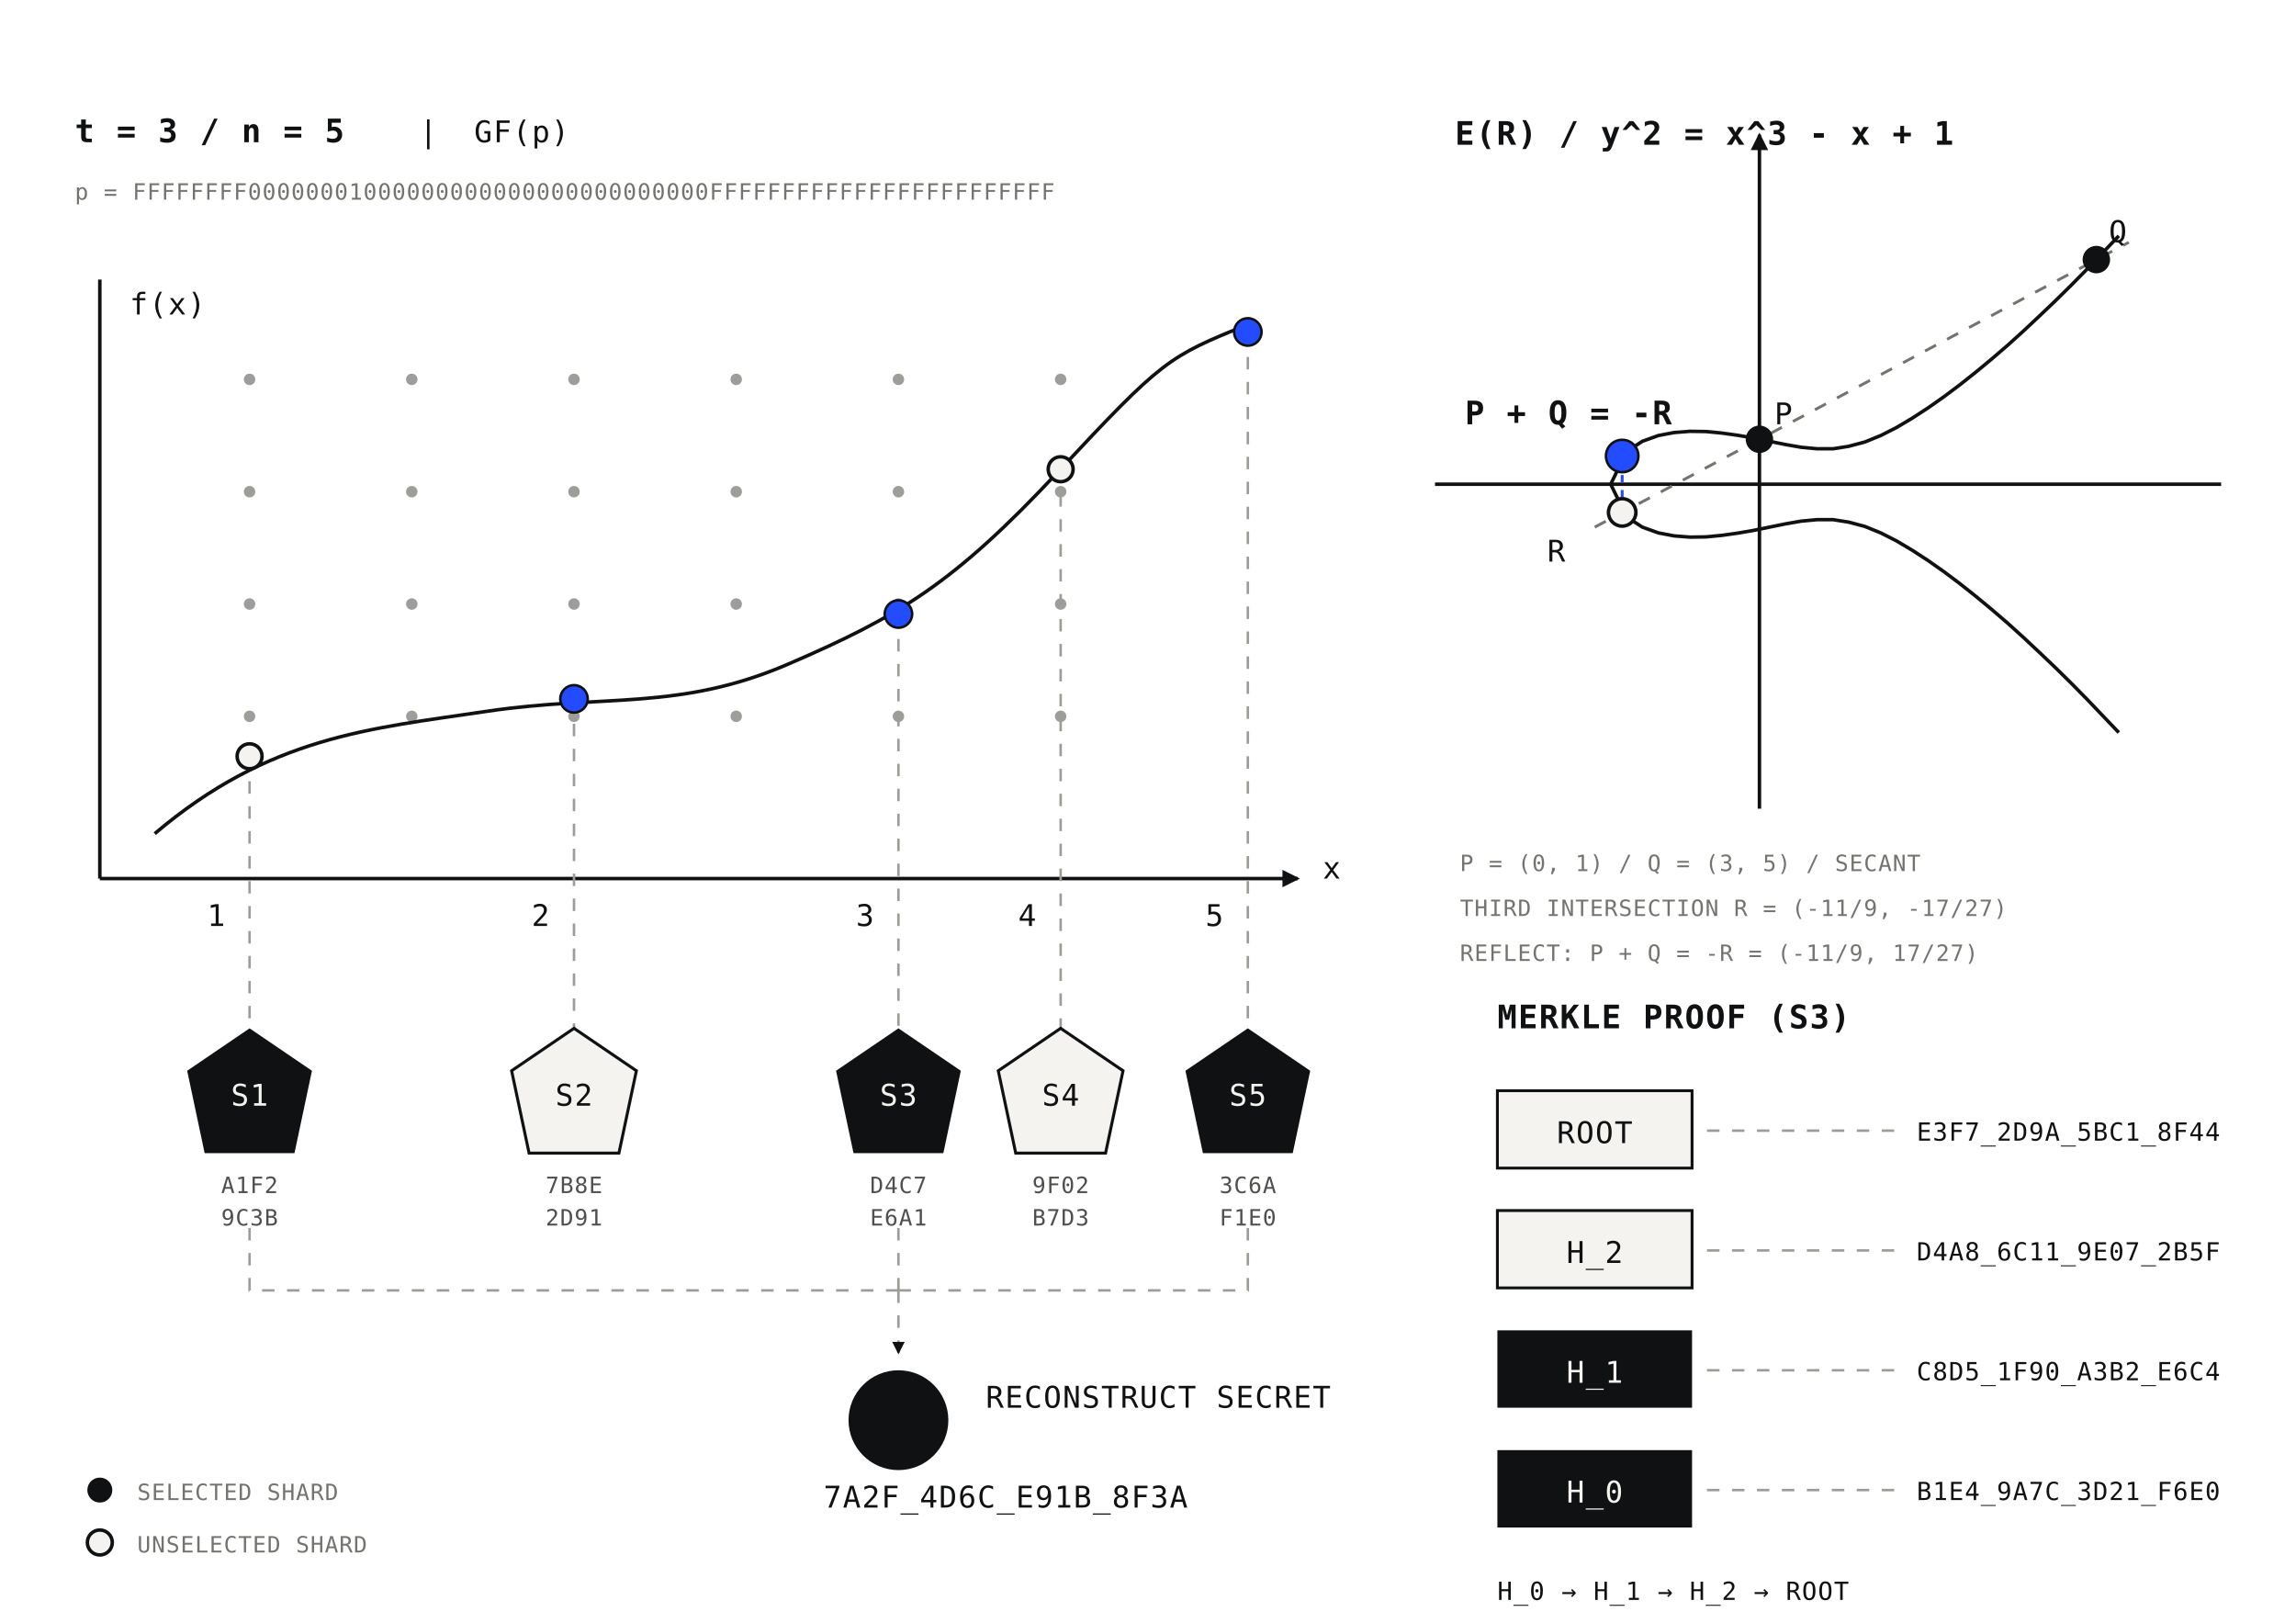
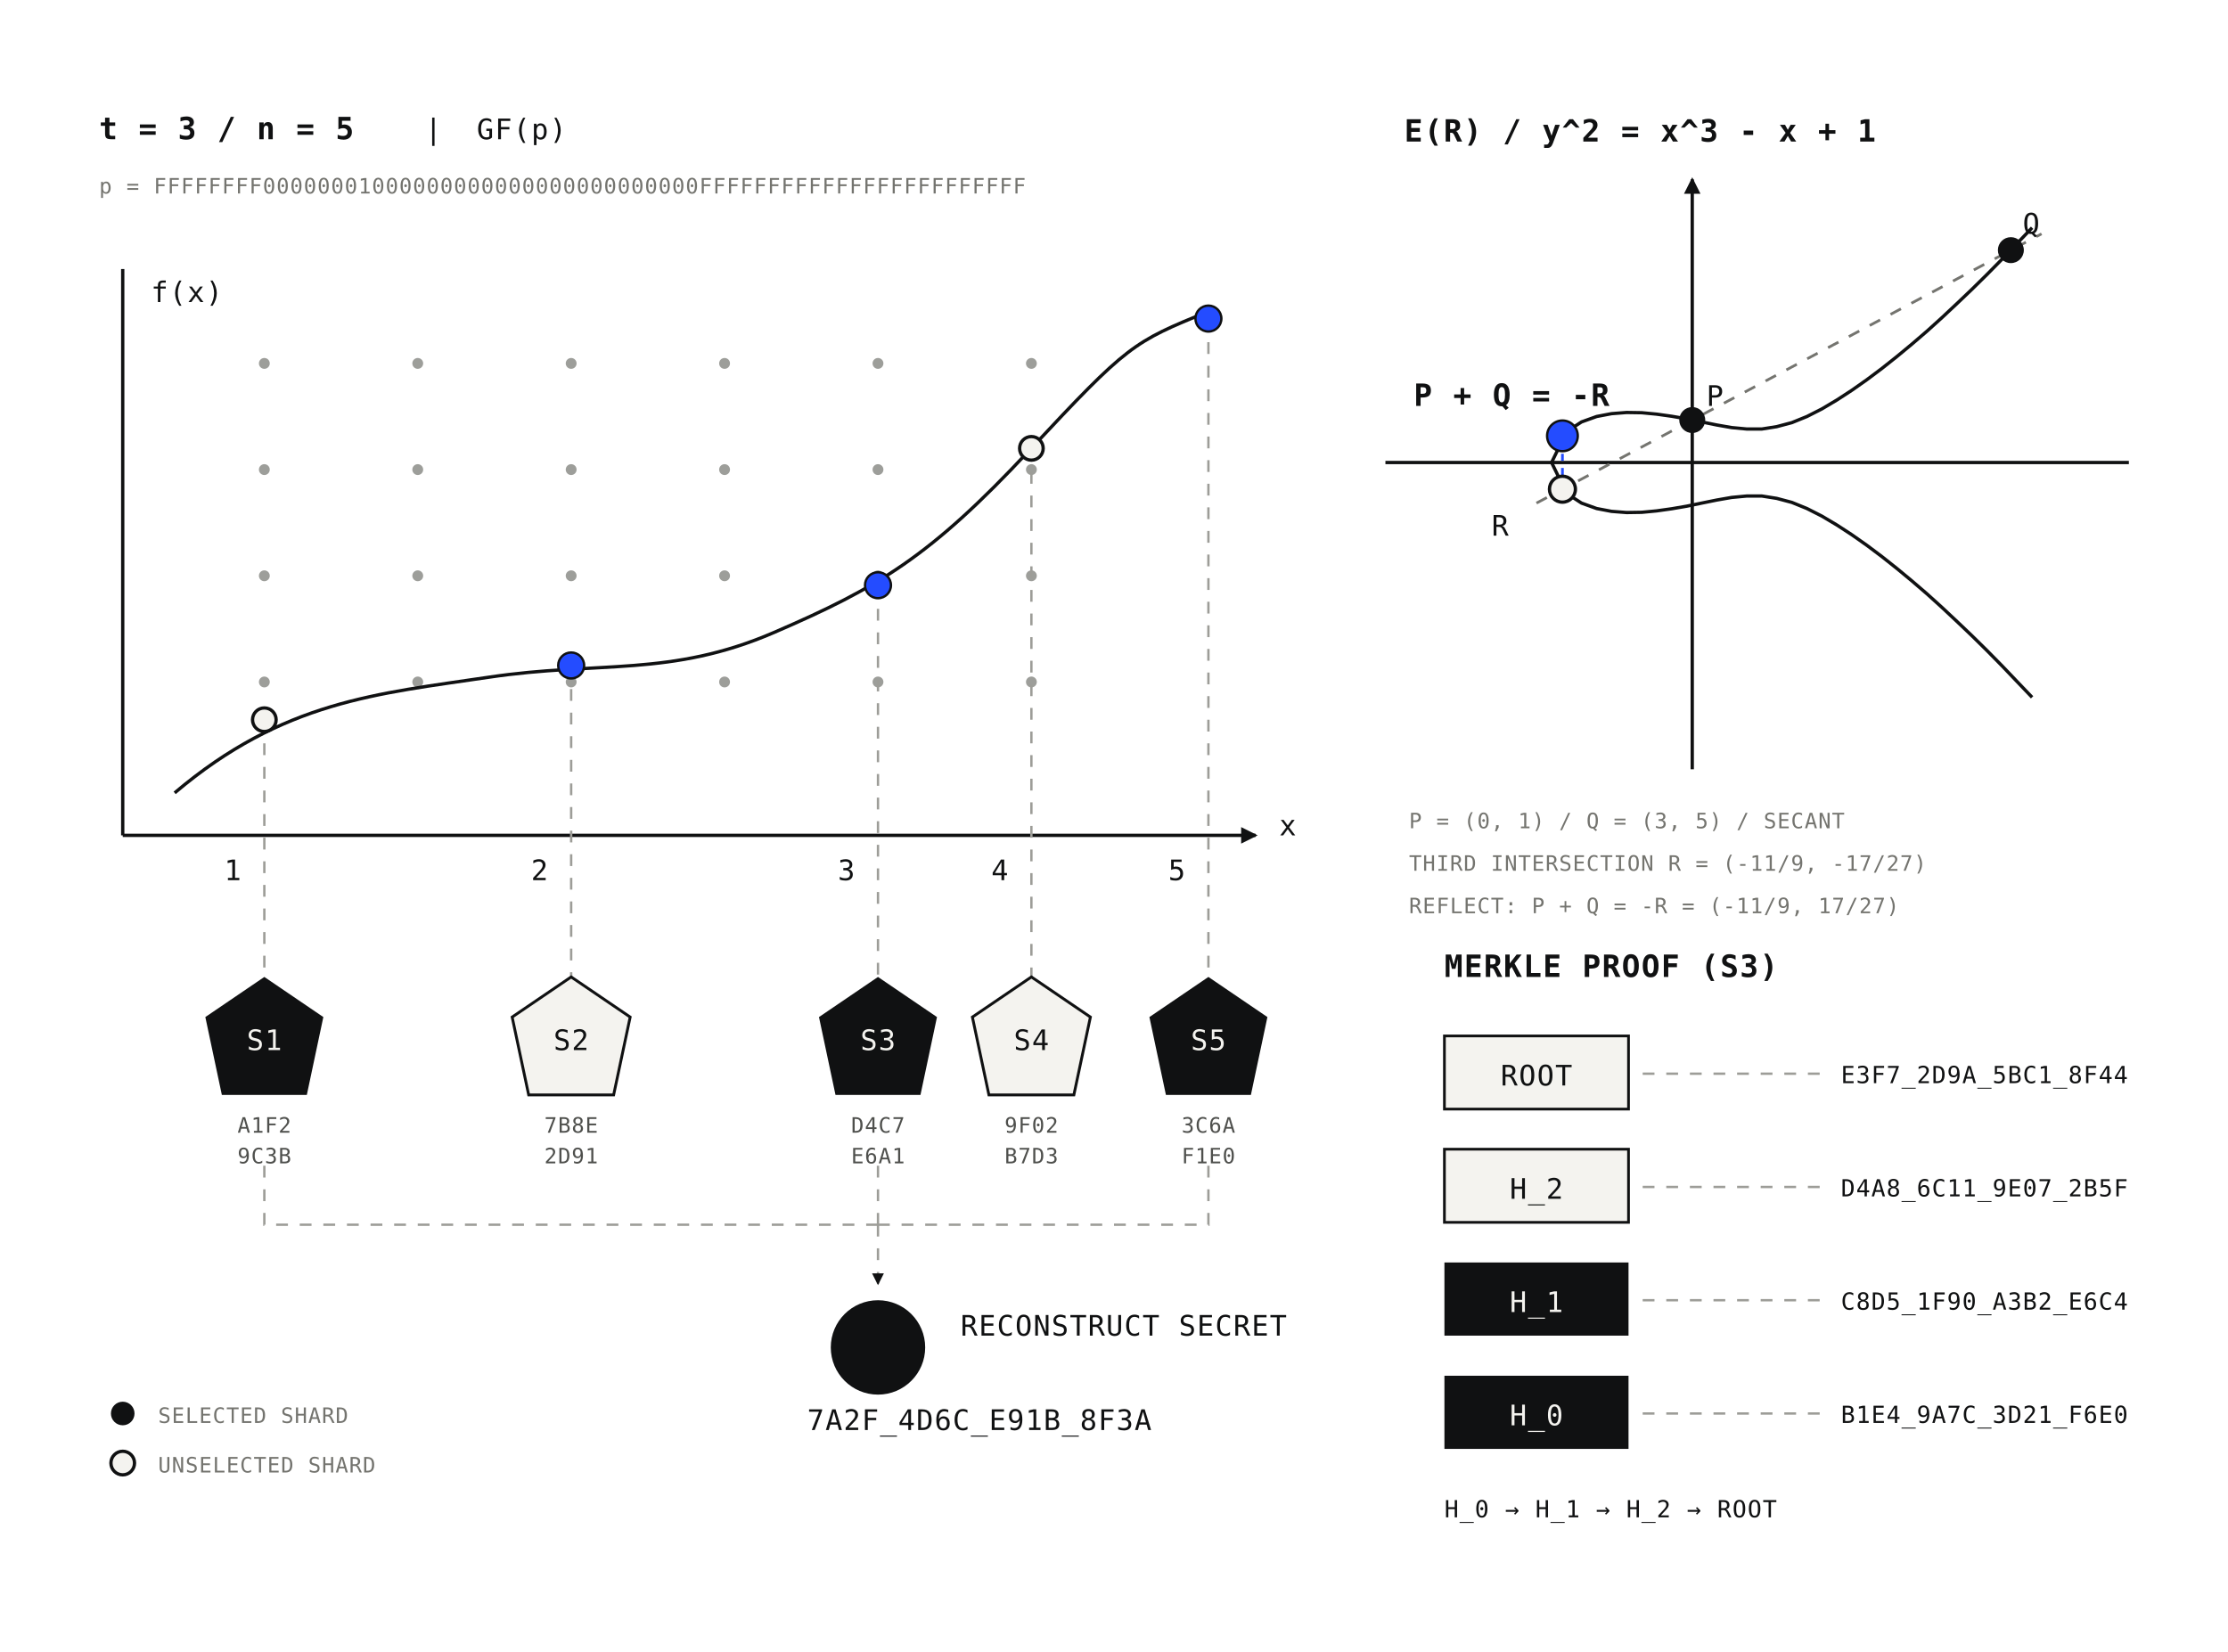
- <svg xmlns="http://www.w3.org/2000/svg" viewBox="0 0 920 650" role="img" aria-labelledby="title desc">
+ <svg xmlns="http://www.w3.org/2000/svg" viewBox="-12 -24 944 700" role="img" aria-labelledby="title desc">
  <defs>
    <marker id="arrow" viewBox="0 0 8 8" refX="7" refY="4" markerWidth="5" markerHeight="5" orient="auto">
      <path d="M0 0 8 4 0 8z" fill="#101112" />
    </marker>
    <style>
      text{fill:#101112;font:12px ui-monospace,SFMono-Regular,Menlo,monospace;letter-spacing:.04em}.tiny{font-size:9px;fill:#74746f}.small{font-size:10px}.label{font-size:13px;font-weight:700}.axis,.curve,.ecc-curve{fill:none;stroke:#101112;stroke-width:1.4}.guide{fill:none;stroke:#9d9d98;stroke-width:1;stroke-dasharray:5 5}.secant{fill:none;stroke:#74746f;stroke-width:1.15;stroke-dasharray:5 5}.reflection{fill:none;stroke:#244cff;stroke-width:1.15;stroke-dasharray:3 3}.grid{fill:#858681}.selected{fill:#244cff;stroke:#101112;stroke-width:1}.open{fill:#f4f3ef;stroke:#101112;stroke-width:1.4}.solid{fill:#101112}.paper{fill:#f4f3ef;stroke:#101112;stroke-width:1.2}.hash{font-size:9px;fill:#4f504d}.light{fill:#f4f3ef}.box{fill:#f4f3ef;stroke:#101112;stroke-width:1.15}
    </style>
  </defs>
-   <g transform="translate(0 22)">
-     <text x="30" y="35" class="label">t = 3 / n = 5</text>
-     <text x="168" y="35">|</text>
-     <text x="190" y="35">GF(p)</text>
-     <text x="30" y="58" class="tiny">p = FFFFFFFF00000001000000000000000000000000FFFFFFFFFFFFFFFFFFFFFFFF</text>
-     <path class="axis" d="M40 330V90M40 330H520" marker-end="url(#arrow)" />
-     <text x="52" y="104">f(x)</text>
-     <text x="530" y="330">x</text>
-     <g opacity=".8">
-       <circle class="grid" cx="100" cy="130" r="2.3" />
-       <circle class="grid" cx="165" cy="130" r="2.3" />
-       <circle class="grid" cx="230" cy="130" r="2.3" />
-       <circle class="grid" cx="295" cy="130" r="2.3" />
-       <circle class="grid" cx="360" cy="130" r="2.3" />
-       <circle class="grid" cx="425" cy="130" r="2.3" />
-       <circle class="grid" cx="100" cy="175" r="2.3" />
-       <circle class="grid" cx="165" cy="175" r="2.3" />
-       <circle class="grid" cx="230" cy="175" r="2.3" />
-       <circle class="grid" cx="295" cy="175" r="2.3" />
-       <circle class="grid" cx="360" cy="175" r="2.3" />
-       <circle class="grid" cx="425" cy="175" r="2.3" />
-       <circle class="grid" cx="100" cy="220" r="2.3" />
-       <circle class="grid" cx="165" cy="220" r="2.3" />
-       <circle class="grid" cx="230" cy="220" r="2.3" />
-       <circle class="grid" cx="295" cy="220" r="2.3" />
-       <circle class="grid" cx="360" cy="220" r="2.3" />
-       <circle class="grid" cx="425" cy="220" r="2.3" />
-       <circle class="grid" cx="100" cy="265" r="2.3" />
-       <circle class="grid" cx="165" cy="265" r="2.3" />
-       <circle class="grid" cx="230" cy="265" r="2.3" />
-       <circle class="grid" cx="295" cy="265" r="2.3" />
-       <circle class="grid" cx="360" cy="265" r="2.3" />
-       <circle class="grid" cx="425" cy="265" r="2.3" />
+   <text x="30" y="35" class="label">t = 3 / n = 5</text>
+   <text x="168" y="35">|</text>
+   <text x="190" y="35">GF(p)</text>
+   <text x="30" y="58" class="tiny">p = FFFFFFFF00000001000000000000000000000000FFFFFFFFFFFFFFFFFFFFFFFF</text>
+   <path class="axis" d="M40 330V90M40 330H520" marker-end="url(#arrow)" />
+   <text x="52" y="104">f(x)</text>
+   <text x="530" y="330">x</text>
+   <g opacity=".8">
+     <circle class="grid" cx="100" cy="130" r="2.3" />
+     <circle class="grid" cx="165" cy="130" r="2.3" />
+     <circle class="grid" cx="230" cy="130" r="2.3" />
+     <circle class="grid" cx="295" cy="130" r="2.3" />
+     <circle class="grid" cx="360" cy="130" r="2.3" />
+     <circle class="grid" cx="425" cy="130" r="2.3" />
+     <circle class="grid" cx="100" cy="175" r="2.3" />
+     <circle class="grid" cx="165" cy="175" r="2.3" />
+     <circle class="grid" cx="230" cy="175" r="2.3" />
+     <circle class="grid" cx="295" cy="175" r="2.3" />
+     <circle class="grid" cx="360" cy="175" r="2.3" />
+     <circle class="grid" cx="425" cy="175" r="2.3" />
+     <circle class="grid" cx="100" cy="220" r="2.3" />
+     <circle class="grid" cx="165" cy="220" r="2.3" />
+     <circle class="grid" cx="230" cy="220" r="2.3" />
+     <circle class="grid" cx="295" cy="220" r="2.3" />
+     <circle class="grid" cx="360" cy="220" r="2.3" />
+     <circle class="grid" cx="425" cy="220" r="2.3" />
+     <circle class="grid" cx="100" cy="265" r="2.3" />
+     <circle class="grid" cx="165" cy="265" r="2.3" />
+     <circle class="grid" cx="230" cy="265" r="2.3" />
+     <circle class="grid" cx="295" cy="265" r="2.3" />
+     <circle class="grid" cx="360" cy="265" r="2.3" />
+     <circle class="grid" cx="425" cy="265" r="2.3" />
+   </g>
+   <path class="curve" d="M62 312C108 273 148 270 195 263S272 263 316 244S382 212 424 167S468 121 500 108" />
+   <g>
+     <path class="guide" d="M100 281V390M230 258V390M360 224V390M425 166V390M500 111V390" />
+     <circle class="open" cx="100" cy="281" r="5" />
+     <circle class="selected" cx="230" cy="258" r="5.5" />
+     <circle class="selected" cx="360" cy="224" r="5.5" />
+     <circle class="open" cx="425" cy="166" r="5" />
+     <circle class="selected" cx="500" cy="111" r="5.5" />
+   </g>
+   <text x="83" y="349">1</text>
+   <text x="213" y="349">2</text>
+   <text x="343" y="349">3</text>
+   <text x="408" y="349">4</text>
+   <text x="483" y="349">5</text>
+   <g transform="translate(75 390)">
+     <path class="solid" d="M25 0 50 17 43 50H7L0 17z" />
+     <text class="light" x="25" y="31" text-anchor="middle">S1</text>
+     <text class="hash" x="25" y="66" text-anchor="middle">A1F2</text>
+     <text class="hash" x="25" y="79" text-anchor="middle">9C3B</text>
+   </g>
+   <g transform="translate(205 390)">
+     <path class="paper" d="M25 0 50 17 43 50H7L0 17z" />
+     <text x="25" y="31" text-anchor="middle">S2</text>
+     <text class="hash" x="25" y="66" text-anchor="middle">7B8E</text>
+     <text class="hash" x="25" y="79" text-anchor="middle">2D91</text>
+   </g>
+   <g transform="translate(335 390)">
+     <path class="solid" d="M25 0 50 17 43 50H7L0 17z" />
+     <text class="light" x="25" y="31" text-anchor="middle">S3</text>
+     <text class="hash" x="25" y="66" text-anchor="middle">D4C7</text>
+     <text class="hash" x="25" y="79" text-anchor="middle">E6A1</text>
+   </g>
+   <g transform="translate(400 390)">
+     <path class="paper" d="M25 0 50 17 43 50H7L0 17z" />
+     <text x="25" y="31" text-anchor="middle">S4</text>
+     <text class="hash" x="25" y="66" text-anchor="middle">9F02</text>
+     <text class="hash" x="25" y="79" text-anchor="middle">B7D3</text>
+   </g>
+   <g transform="translate(475 390)">
+     <path class="solid" d="M25 0 50 17 43 50H7L0 17z" />
+     <text class="light" x="25" y="31" text-anchor="middle">S5</text>
+     <text class="hash" x="25" y="66" text-anchor="middle">3C6A</text>
+     <text class="hash" x="25" y="79" text-anchor="middle">F1E0</text>
+   </g>
+   <path class="guide" d="M100 470v25h260M360 470v25M500 470v25H360M360 495v25" marker-end="url(#arrow)" />
+   <circle class="solid" cx="360" cy="547" r="20" />
+   <text x="395" y="542">RECONSTRUCT SECRET</text>
+   <text x="330" y="582">7A2F_4D6C_E91B_8F3A</text>
+   <circle class="solid" cx="40" cy="575" r="5" />
+   <text x="55" y="579" class="tiny">SELECTED SHARD</text>
+   <circle class="open" cx="40" cy="596" r="5" />
+   <text x="55" y="600" class="tiny">UNSELECTED SHARD</text>
+   <g transform="translate(575 22)">
+     <text x="8" y="14" class="label">E(R) / y^2 = x^3 - x + 1</text>
+     <path class="axis" d="M0 150H315M130 280V30" marker-end="url(#arrow)" />
+     <path class="ecc-curve" d="M70.4 150L76.8 136.9L83.1 132.8L89.5 130.5L95.8 129.3L102.2 128.8L108.6 128.9L114.9 129.5L121.3 130.4L127.7 131.5L134 132.8L140.4 134.1L146.7 135.2L153.1 135.8L159.5 135.8L165.8 134.8L172.2 133.1L178.6 130.5L184.9 127.3L191.3 123.5L197.6 119.4L204 114.9L210.4 110.1L216.7 105.1L223.1 99.8L229.5 94.3L235.8 88.6L242.2 82.6L248.5 76.6L254.9 70.3L261.3 63.8L267.6 57.2L274 50.5M274 249.5L267.6 242.8L261.3 236.2L254.9 229.7L248.5 223.4L242.2 217.4L235.8 211.4L229.5 205.7L223.1 200.2L216.7 194.9L210.4 189.9L204 185.1L197.6 180.6L191.3 176.5L184.9 172.7L178.6 169.5L172.2 166.9L165.8 165.2L159.5 164.2L153.1 164.2L146.7 164.8L140.4 165.9L134 167.2L127.7 168.5L121.3 169.6L114.9 170.5L108.6 171.1L102.2 171.2L95.8 170.7L89.5 169.5L83.1 167.2L76.8 163.1L70.4 150" />
+     <path class="secant" d="M64 167.2L278 53.1" />
+     <path class="reflection" d="M75 161.3V138.7" marker-end="url(#arrow)" />
+     <circle class="solid" cx="130" cy="132" r="5.5" />
+     <circle class="solid" cx="265" cy="60" r="5.5" />
+     <circle class="open" cx="75" cy="161.3" r="5.5" />
+     <circle class="selected" cx="75" cy="138.7" r="6.5" />
+     <text x="136" y="126" font-style="italic">P</text>
+     <text x="270" y="53" font-style="italic">Q</text>
+     <text x="45" y="181" font-style="italic">R</text>
+     <text x="12" y="126" class="label">P + Q = -R</text>
+     <text x="10" y="305" class="tiny">P = (0, 1) / Q = (3, 5) / SECANT</text>
+     <text x="10" y="323" class="tiny">THIRD INTERSECTION R = (-11/9, -17/27)</text>
+     <text x="10" y="341" class="tiny">REFLECT: P + Q = -R = (-11/9, 17/27)</text>
+   </g>
+   <g transform="translate(600 390)">
+     <text x="0" y="0" class="label">MERKLE PROOF (S3)</text>
+     <g transform="translate(0 25)">
+       <rect class="box" width="78" height="31" />
+       <text x="39" y="21" text-anchor="middle">ROOT</text>
+       <path class="guide" d="M84 16h75" />
+       <text x="168" y="20" class="small">E3F7_2D9A_5BC1_8F44</text>
    </g>
-     <path class="curve" d="M62 312C108 273 148 270 195 263S272 263 316 244S382 212 424 167S468 121 500 108" />
-     <g>
-       <path class="guide" d="M100 281V390M230 258V390M360 224V390M425 166V390M500 111V390" />
-       <circle class="open" cx="100" cy="281" r="5" />
-       <circle class="selected" cx="230" cy="258" r="5.5" />
-       <circle class="selected" cx="360" cy="224" r="5.5" />
-       <circle class="open" cx="425" cy="166" r="5" />
-       <circle class="selected" cx="500" cy="111" r="5.5" />
+     <g transform="translate(0 73)">
+       <rect class="box" width="78" height="31" />
+       <text x="39" y="21" text-anchor="middle">H_2</text>
+       <path class="guide" d="M84 16h75" />
+       <text x="168" y="20" class="small">D4A8_6C11_9E07_2B5F</text>
    </g>
-     <text x="83" y="349">1</text>
-     <text x="213" y="349">2</text>
-     <text x="343" y="349">3</text>
-     <text x="408" y="349">4</text>
-     <text x="483" y="349">5</text>
-     <g transform="translate(75 390)">
-       <path class="solid" d="M25 0 50 17 43 50H7L0 17z" />
-       <text class="light" x="25" y="31" text-anchor="middle">S1</text>
-       <text class="hash" x="25" y="66" text-anchor="middle">A1F2</text>
-       <text class="hash" x="25" y="79" text-anchor="middle">9C3B</text>
+     <g transform="translate(0 121)">
+       <rect class="solid" width="78" height="31" />
+       <text class="light" x="39" y="21" text-anchor="middle">H_1</text>
+       <path class="guide" d="M84 16h75" />
+       <text x="168" y="20" class="small">C8D5_1F90_A3B2_E6C4</text>
    </g>
-     <g transform="translate(205 390)">
-       <path class="paper" d="M25 0 50 17 43 50H7L0 17z" />
-       <text x="25" y="31" text-anchor="middle">S2</text>
-       <text class="hash" x="25" y="66" text-anchor="middle">7B8E</text>
-       <text class="hash" x="25" y="79" text-anchor="middle">2D91</text>
+     <g transform="translate(0 169)">
+       <rect class="solid" width="78" height="31" />
+       <text class="light" x="39" y="21" text-anchor="middle">H_0</text>
+       <path class="guide" d="M84 16h75" />
+       <text x="168" y="20" class="small">B1E4_9A7C_3D21_F6E0</text>
    </g>
-     <g transform="translate(335 390)">
-       <path class="solid" d="M25 0 50 17 43 50H7L0 17z" />
-       <text class="light" x="25" y="31" text-anchor="middle">S3</text>
-       <text class="hash" x="25" y="66" text-anchor="middle">D4C7</text>
-       <text class="hash" x="25" y="79" text-anchor="middle">E6A1</text>
-     </g>
-     <g transform="translate(400 390)">
-       <path class="paper" d="M25 0 50 17 43 50H7L0 17z" />
-       <text x="25" y="31" text-anchor="middle">S4</text>
-       <text class="hash" x="25" y="66" text-anchor="middle">9F02</text>
-       <text class="hash" x="25" y="79" text-anchor="middle">B7D3</text>
-     </g>
-     <g transform="translate(475 390)">
-       <path class="solid" d="M25 0 50 17 43 50H7L0 17z" />
-       <text class="light" x="25" y="31" text-anchor="middle">S5</text>
-       <text class="hash" x="25" y="66" text-anchor="middle">3C6A</text>
-       <text class="hash" x="25" y="79" text-anchor="middle">F1E0</text>
-     </g>
-     <path class="guide" d="M100 470v25h260M360 470v25M500 470v25H360M360 495v25" marker-end="url(#arrow)" />
-     <circle class="solid" cx="360" cy="547" r="20" />
-     <text x="395" y="542">RECONSTRUCT SECRET</text>
-     <text x="330" y="582">7A2F_4D6C_E91B_8F3A</text>
-     <circle class="solid" cx="40" cy="575" r="5" />
-     <text x="55" y="579" class="tiny">SELECTED SHARD</text>
-     <circle class="open" cx="40" cy="596" r="5" />
-     <text x="55" y="600" class="tiny">UNSELECTED SHARD</text>
-     <g transform="translate(575 22)">
-       <text x="8" y="14" class="label">E(R) / y^2 = x^3 - x + 1</text>
-       <path class="axis" d="M0 150H315M130 280V10" marker-end="url(#arrow)" />
-       <path class="ecc-curve" d="M70.4 150L76.8 136.9L83.1 132.8L89.5 130.5L95.8 129.3L102.2 128.8L108.6 128.9L114.9 129.5L121.3 130.4L127.7 131.5L134 132.8L140.4 134.1L146.7 135.2L153.1 135.8L159.5 135.8L165.8 134.8L172.2 133.1L178.6 130.5L184.9 127.3L191.3 123.5L197.6 119.4L204 114.9L210.4 110.1L216.7 105.1L223.1 99.8L229.5 94.3L235.8 88.6L242.2 82.6L248.5 76.6L254.9 70.3L261.3 63.8L267.6 57.2L274 50.5M274 249.5L267.6 242.8L261.3 236.2L254.9 229.7L248.5 223.4L242.2 217.4L235.8 211.4L229.5 205.7L223.1 200.2L216.7 194.9L210.4 189.9L204 185.1L197.6 180.6L191.3 176.5L184.9 172.7L178.6 169.5L172.2 166.9L165.8 165.2L159.5 164.2L153.1 164.2L146.7 164.8L140.4 165.9L134 167.2L127.7 168.5L121.3 169.6L114.9 170.5L108.6 171.1L102.2 171.2L95.8 170.7L89.5 169.5L83.1 167.2L76.8 163.1L70.4 150" />
-       <path class="secant" d="M64 167.2L278 53.1" />
-       <path class="reflection" d="M75 161.3V138.7" marker-end="url(#arrow)" />
-       <circle class="solid" cx="130" cy="132" r="5.5" />
-       <circle class="solid" cx="265" cy="60" r="5.5" />
-       <circle class="open" cx="75" cy="161.3" r="5.5" />
-       <circle class="selected" cx="75" cy="138.7" r="6.5" />
-       <text x="136" y="126" font-style="italic">P</text>
-       <text x="270" y="53" font-style="italic">Q</text>
-       <text x="45" y="181" font-style="italic">R</text>
-       <text x="12" y="126" class="label">P + Q = -R</text>
-       <text x="10" y="305" class="tiny">P = (0, 1) / Q = (3, 5) / SECANT</text>
-       <text x="10" y="323" class="tiny">THIRD INTERSECTION R = (-11/9, -17/27)</text>
-       <text x="10" y="341" class="tiny">REFLECT: P + Q = -R = (-11/9, 17/27)</text>
-     </g>
-     <g transform="translate(600 390)">
-       <text x="0" y="0" class="label">MERKLE PROOF (S3)</text>
-       <g transform="translate(0 25)">
-         <rect class="box" width="78" height="31" />
-         <text x="39" y="21" text-anchor="middle">ROOT</text>
-         <path class="guide" d="M84 16h75" />
-         <text x="168" y="20" class="small">E3F7_2D9A_5BC1_8F44</text>
-       </g>
-       <g transform="translate(0 73)">
-         <rect class="box" width="78" height="31" />
-         <text x="39" y="21" text-anchor="middle">H_2</text>
-         <path class="guide" d="M84 16h75" />
-         <text x="168" y="20" class="small">D4A8_6C11_9E07_2B5F</text>
-       </g>
-       <g transform="translate(0 121)">
-         <rect class="solid" width="78" height="31" />
-         <text class="light" x="39" y="21" text-anchor="middle">H_1</text>
-         <path class="guide" d="M84 16h75" />
-         <text x="168" y="20" class="small">C8D5_1F90_A3B2_E6C4</text>
-       </g>
-       <g transform="translate(0 169)">
-         <rect class="solid" width="78" height="31" />
-         <text class="light" x="39" y="21" text-anchor="middle">H_0</text>
-         <path class="guide" d="M84 16h75" />
-         <text x="168" y="20" class="small">B1E4_9A7C_3D21_F6E0</text>
-       </g>
-       <text x="0" y="229" class="small">H_0  →  H_1  →  H_2  →  ROOT</text>
-     </g>
+     <text x="0" y="229" class="small">H_0  →  H_1  →  H_2  →  ROOT</text>
  </g>
</svg>
